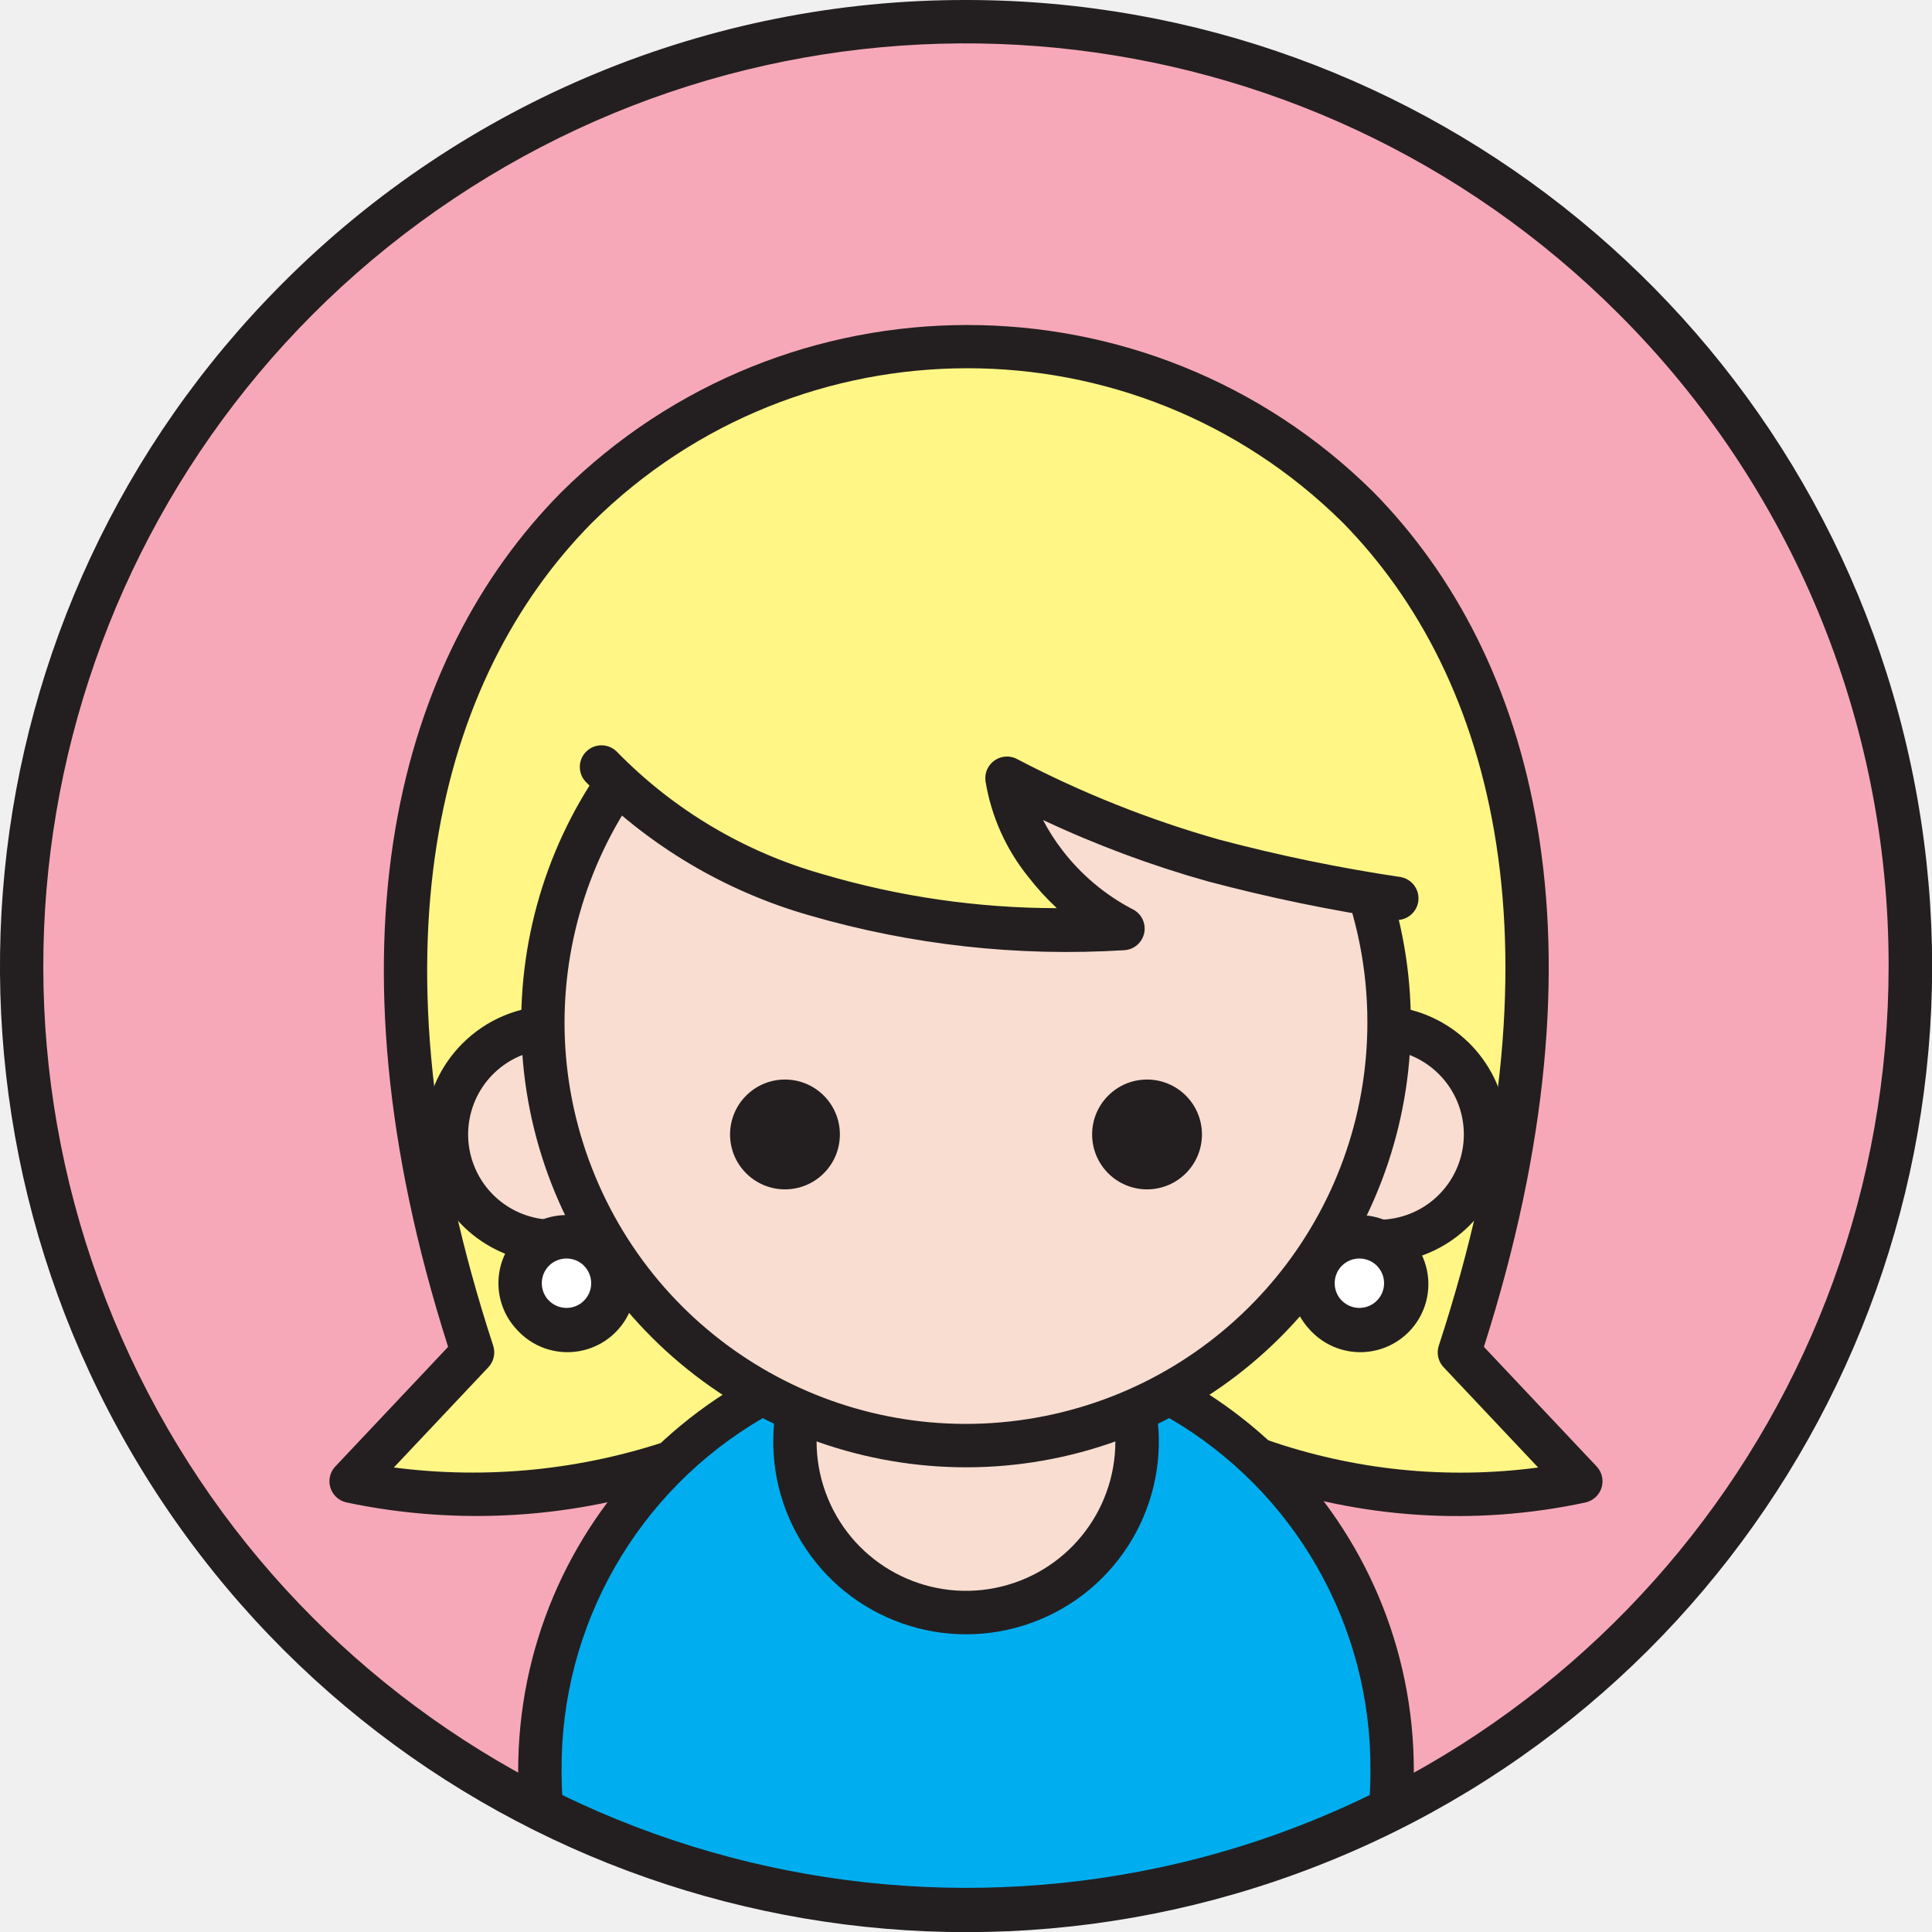
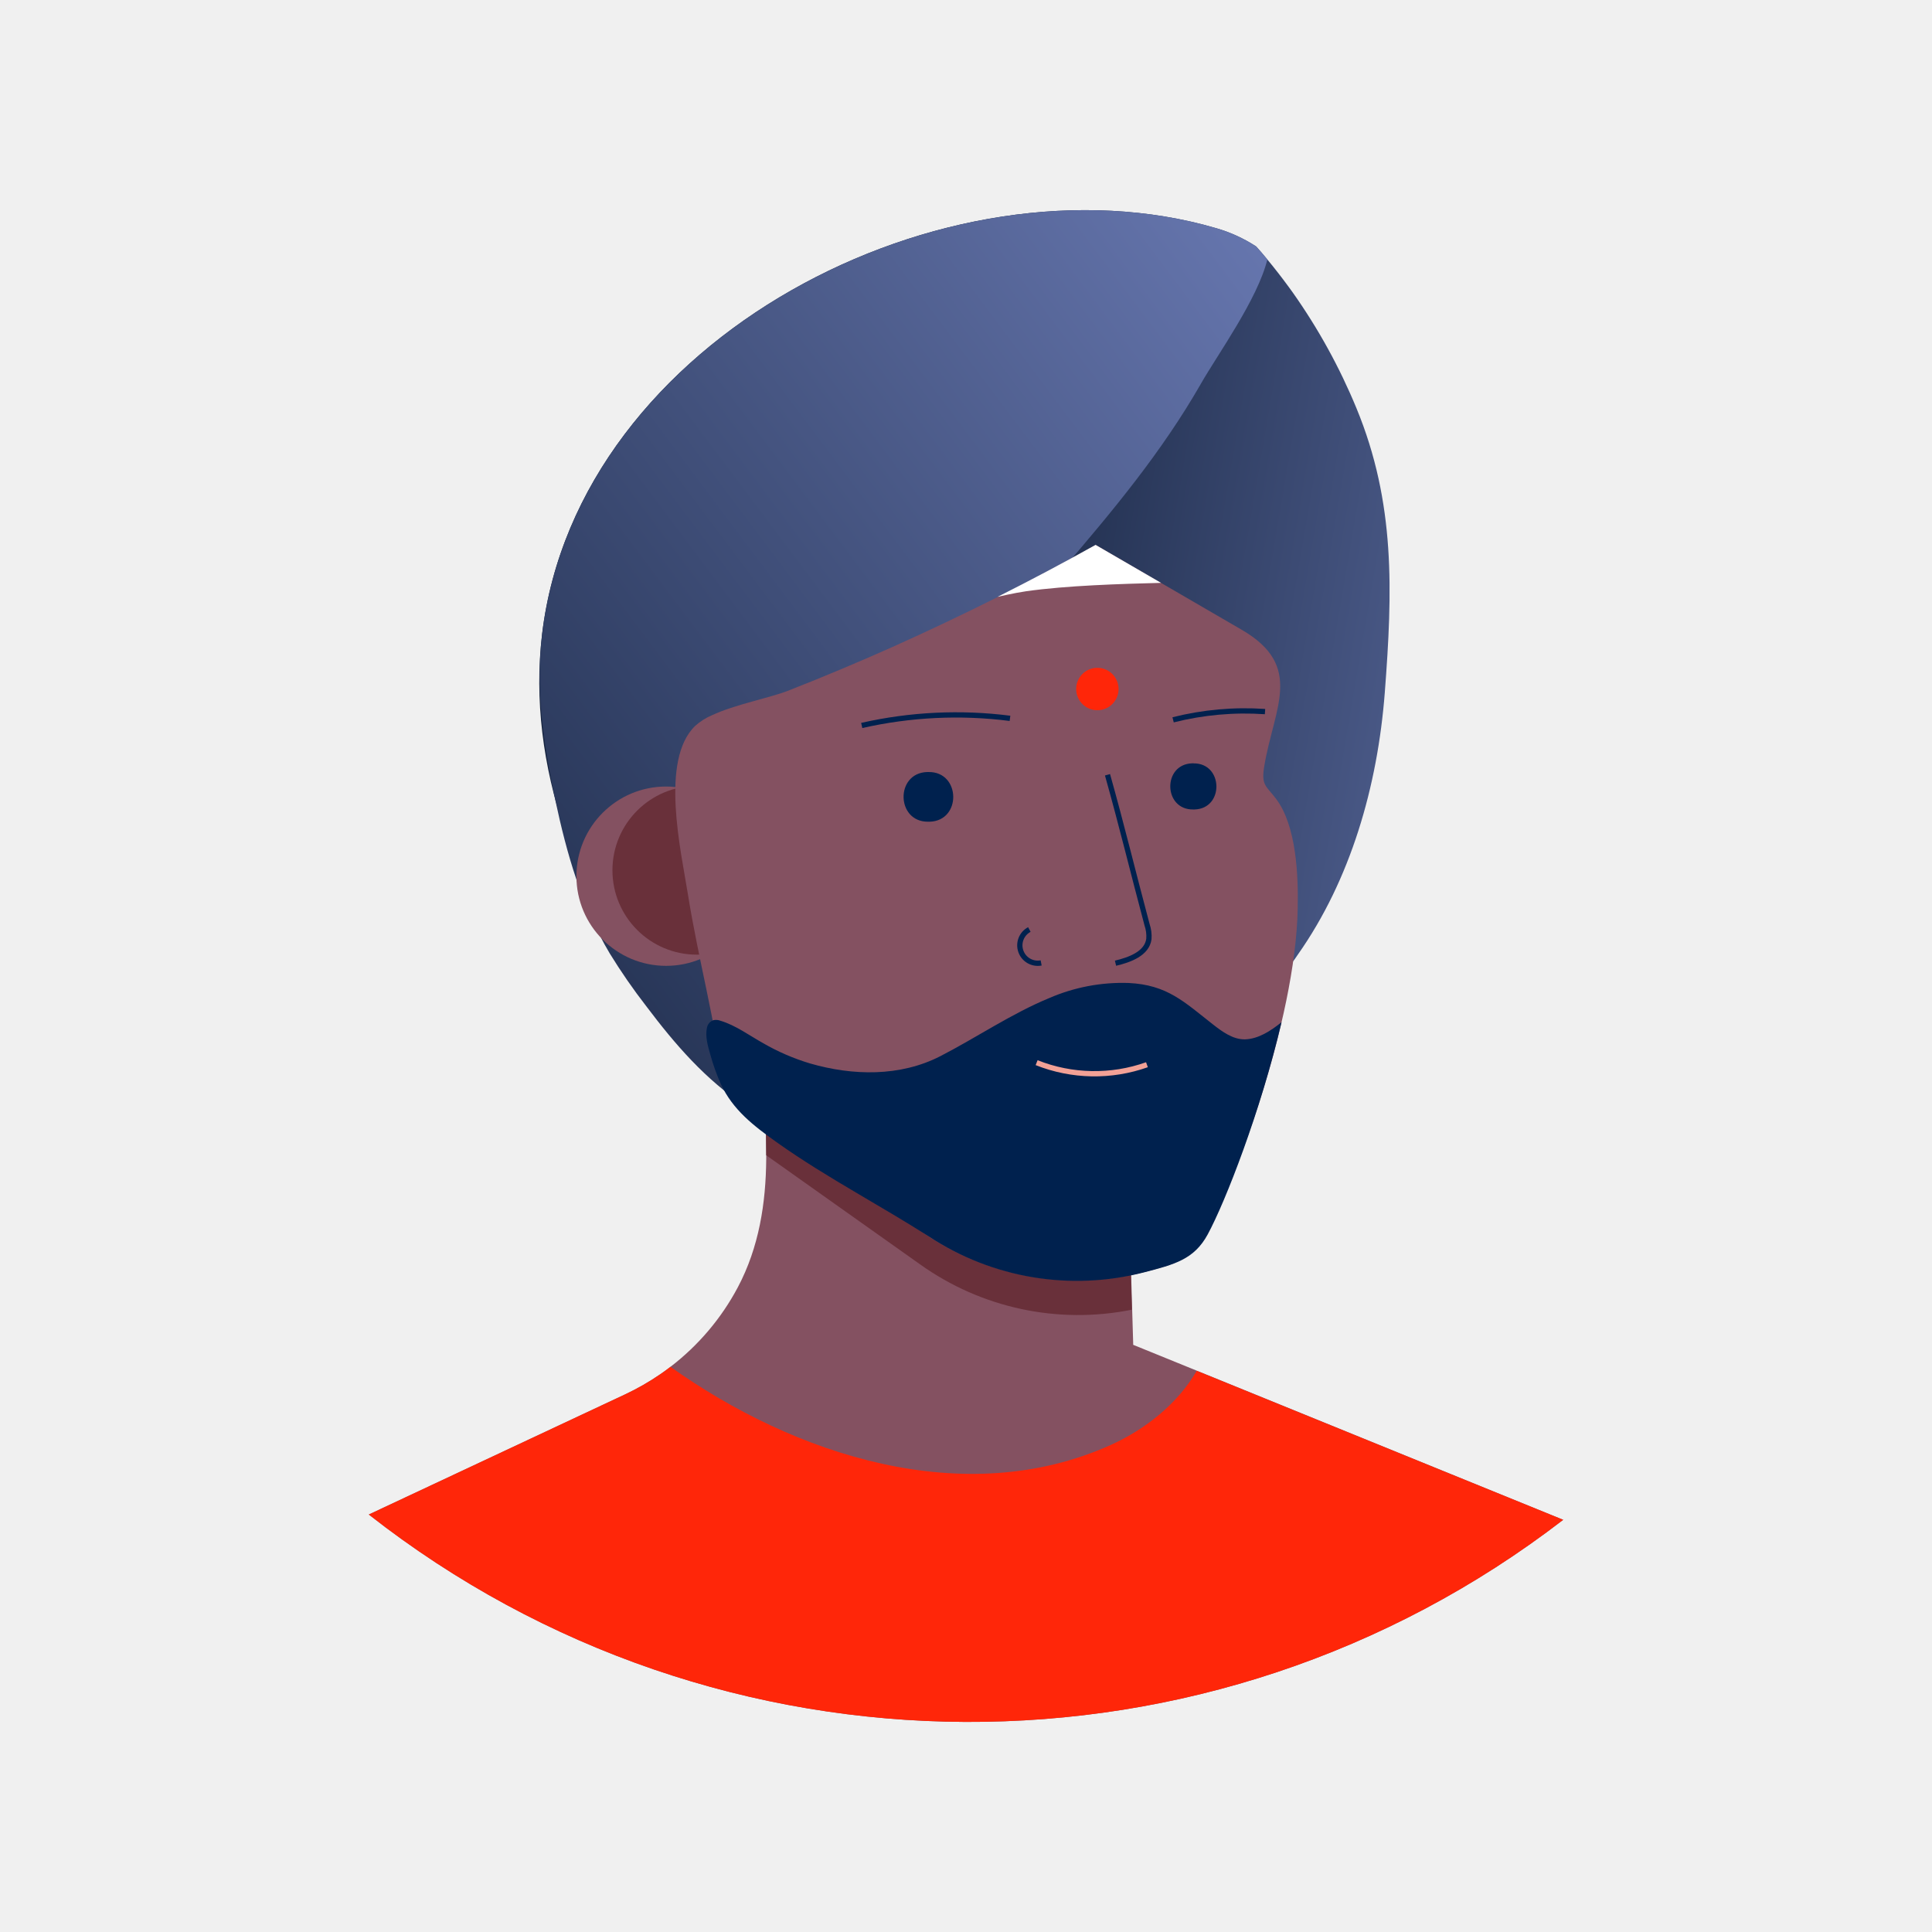
- <svg xmlns="http://www.w3.org/2000/svg" width="800px" height="800px" viewBox="0 0 89.048 89.048">
+ <svg xmlns="http://www.w3.org/2000/svg" xmlns:xlink="http://www.w3.org/1999/xlink" width="800px" height="800px" viewBox="0 0 366.34 366.34" id="Layer_1" data-name="Layer 1">
  <defs>
-     <style>.a{fill:#f7a8b8;}.b{fill:#231f20;}.b,.c,.d,.f,.g{fill-rule:evenodd;}.c{fill:#fff685;}.d{fill:#00aeef;}.e,.f{fill:#f9ddd1;}.g{fill:#ffffff;}</style>
+     <style>.cls-1{fill:url(#linear-gradient);}.cls-2{fill:url(#linear-gradient-2);}.cls-3{fill:#845161;}.cls-4{fill:#69303a;}.cls-5,.cls-9{fill:none;stroke-miterlimit:10;}.cls-5{stroke:#00214e;}.cls-6{fill:#ff2609;}.cls-7{fill:#ffffff;}.cls-8{fill:#00214e;}.cls-9{stroke:#f2a196;}</style>
+     <linearGradient id="linear-gradient" x1="271.65" y1="101.91" x2="417.78" y2="129.84" gradientTransform="matrix(1, -0.02, 0.02, 1, -101.09, 27.27)" gradientUnits="userSpaceOnUse">
+       <stop offset="0" stop-color="#16243f" />
+       <stop offset="1" stop-color="#6878b1" />
+     </linearGradient>
+     <linearGradient id="linear-gradient-2" x1="60.16" y1="198.42" x2="253.42" y2="53.37" gradientTransform="matrix(1, 0, 0, 1, 0, 0)" xlink:href="#linear-gradient" />
  </defs>
-   <circle class="a" cx="44.524" cy="44.524" r="43.524" />
-   <path class="b" d="M44.524,0a44.525,44.525,0,1,1-31.483,13.041A44.386,44.386,0,0,1,44.524,0Zm30.069,14.455A42.524,42.524,0,1,0,87.048,44.524,42.392,42.392,0,0,0,74.593,14.455Z" />
-   <path class="c" d="M44.777,61.062C36.61,65.667,26.388,70.691,16.183,68.274l5.601-5.94C1.598.67,87.546.379,67.264,62.334l5.601,5.94C62.66,70.691,52.943,65.667,44.777,61.062Z" />
-   <path class="b" d="M44.776,62.203a71.69,71.69,0,0,1-13.235,6.051,29.106,29.106,0,0,1-15.588.992,1,1,0,0,1-.45-1.705l5.151-5.463c-5.946-18.647-2.291-31.798,5.21-39.384a26.587,26.587,0,0,1,37.43-.023c7.456,7.574,11.062,20.717,5.101,39.407L73.591,67.59a.998.998,0,0,1-.497,1.655l.001.002a28.115,28.115,0,0,1-15.344-.996,72.715,72.715,0,0,1-12.975-6.047ZM30.948,66.348a71.476,71.476,0,0,0,13.341-6.153.995.995,0,0,1,.977,0A73.007,73.007,0,0,0,58.361,66.352a27.091,27.091,0,0,0,12.534,1.287L66.564,63.046a.999.999,0,0,1-.249-1.02C72.259,43.867,68.927,31.237,61.872,24.07a24.588,24.588,0,0,0-34.586.023c-7.101,7.182-10.482,19.82-4.553,37.932l-.001,0a.997.997,0,0,1-.222.992l-4.357,4.621A28.262,28.262,0,0,0,30.948,66.348Z" />
-   <path class="d" d="M64.085,83.377a43.573,43.573,0,0,1-39.122,0c-.052-.581-.08-1.168-.08-1.762a19.641,19.641,0,0,1,39.281,0C64.165,82.209,64.137,82.796,64.085,83.377Z" />
-   <path class="b" d="M64.534,84.268a44.468,44.468,0,0,1-40.021,0,.997.997,0,0,1-.548-.866c-.026-.299-.046-.586-.058-.858-.016-.35-.024-.662-.024-.929a20.641,20.641,0,0,1,41.282,0c0,.267-.009.579-.024.929-.013.29-.035.598-.063.919a.995.995,0,0,1-.544.803l.001.002ZM54.36,85.87a42.225,42.225,0,0,0,8.774-3.135l.015-.277c.01-.236.016-.516.016-.843a18.641,18.641,0,1,0-37.281,0c0,.327.006.607.017.843l.014.277A42.685,42.685,0,0,0,54.36,85.87Z" />
-   <circle class="e" cx="44.524" cy="66.439" r="7.885" transform="translate(-28.189 99.7458) rotate(-80.7825)" />
-   <path class="b" d="M44.524,57.554a8.886,8.886,0,1,1-6.282,2.603,8.856,8.856,0,0,1,6.282-2.603Zm4.868,4.016a6.885,6.885,0,1,0,2.016,4.868A6.863,6.863,0,0,0,49.392,61.571Z" />
-   <path class="f" d="M63.539,47.357a4.931,4.931,0,1,1-4.931,4.931A4.931,4.931,0,0,1,63.539,47.357Z" />
-   <path class="b" d="M63.539,46.357a5.931,5.931,0,1,1-4.194,1.737,5.913,5.913,0,0,1,4.194-1.737Zm2.78,3.151a3.932,3.932,0,1,0,1.151,2.78A3.92,3.92,0,0,0,66.319,49.508Z" />
-   <path class="f" d="M25.51,47.357a4.931,4.931,0,1,1-4.931,4.931A4.931,4.931,0,0,1,25.51,47.357Z" />
-   <path class="b" d="M25.51,46.357a5.932,5.932,0,1,1-4.194,1.737A5.913,5.913,0,0,1,25.51,46.357Zm2.78,3.151a3.932,3.932,0,1,0,1.151,2.78A3.92,3.92,0,0,0,28.29,49.508Z" />
-   <circle class="e" cx="44.524" cy="47.126" r="19.5" />
-   <path class="b" d="M44.524,26.626A20.501,20.501,0,1,1,30.029,32.63a20.437,20.437,0,0,1,14.496-6.005Zm13.082,7.419A18.501,18.501,0,1,0,63.024,47.126,18.443,18.443,0,0,0,57.606,34.044Z" />
-   <path class="c" d="M32.548,25.762,25.843,32.921l2.536,2.991c5.473,4.862,13.56,6.86,23.383,6.888a9.998,9.998,0,0,1-5.35-6.931c7.159,3.68,11.873,4.496,17.594,5.444l3.108.386L57.38,25.762l-11.963-4.35Z" />
-   <path class="b" d="M36.18,49.757a2.531,2.531,0,1,1-2.531,2.531A2.531,2.531,0,0,1,36.18,49.757Z" />
-   <path class="b" d="M52.868,49.757a2.531,2.531,0,1,1-2.531,2.531A2.531,2.531,0,0,1,52.868,49.757Z" />
-   <path class="b" d="M26.992,36.03a.998.998,0,1,1,1.461-1.36,21.369,21.369,0,0,0,9.466,5.621,38.173,38.173,0,0,0,10.792,1.567,11.944,11.944,0,0,1-1.318-1.445,9.423,9.423,0,0,1-1.973-4.428.999.999,0,0,1,1.493-.981,48.71,48.71,0,0,0,9.289,3.697,76.557,76.557,0,0,0,8.34,1.721.997.997,0,0,1-.32,1.969A78.269,78.269,0,0,1,55.67,40.623a48.942,48.942,0,0,1-7.595-2.828,9.158,9.158,0,0,0,.896,1.4,9.79,9.79,0,0,0,3.2,2.696.997.997,0,0,1-.362,1.905A42.494,42.494,0,0,1,37.333,42.198,23.345,23.345,0,0,1,26.992,36.03Z" />
-   <path class="g" d="M26.111,57.006a2.138,2.138,0,1,1-2.138,2.138A2.138,2.138,0,0,1,26.111,57.006Z" />
-   <path class="b" d="M26.111,56.006a3.129,3.129,0,0,1,2.217.921l.002-.002a3.138,3.138,0,1,1-4.437,4.437c-.022-.021-.042-.044-.061-.067a3.127,3.127,0,0,1,.061-4.367l.002-.002.002-.002.002-.002a3.126,3.126,0,0,1,2.213-.918Zm.805,2.33a1.147,1.147,0,0,0-1.61,0l-.004.004a1.147,1.147,0,0,0-.034,1.574l.038.036a1.138,1.138,0,1,0,1.61-1.609l.002-.002Z" />
-   <path class="g" d="M62.655,57.006a2.138,2.138,0,1,1-2.138,2.138A2.139,2.139,0,0,1,62.655,57.006Z" />
-   <path class="b" d="M62.655,56.006a3.129,3.129,0,0,1,2.217.921l.002-.002a3.138,3.138,0,1,1-4.437,4.437c-.021-.021-.042-.044-.061-.067a3.127,3.127,0,0,1,.061-4.367l.002-.002.002-.002.002-.002a3.126,3.126,0,0,1,2.213-.918Zm.805,2.33a1.147,1.147,0,0,0-1.609,0l-.004.004a1.147,1.147,0,0,0-.034,1.574l.038.036A1.138,1.138,0,0,0,63.46,58.339l.002-.002Z" />
+   <path class="cls-1" d="M262.58,131.33c-1.37,17.78-6.49,35.49-16.48,49.67a26.21,26.21,0,0,1-5.82,6.31c-4,.08-9.63,4.05-14.21,4.49-3.45.34-7.12-.61-10.46-.06-10.42,1.69-21.47,9.34-31,13.85-6.43,3-13,6.12-20.11,6.72-8.6.71-16.7-2.31-23.88-7.2a73.62,73.62,0,0,1-15.9-15.27c-15.07-19.11-24.92-44.64-21.93-69.63C109.53,64,179.5,28.27,230.66,43.28a28,28,0,0,1,7.54,3.46c.72.8,1.43,1.63,2.11,2.46,1.42,1.71,2.78,3.47,4.1,5.27l.68.94a111.69,111.69,0,0,1,12.12,22C264.62,95.38,264.05,112.11,262.58,131.33Z" />
+   <path class="cls-2" d="M240.31,49.2c-1.83,7.51-9.46,18.06-12.59,23.55-14.75,25.79-37.44,45-53.3,69.26-1.13,1.73-2.11,3.55-3.12,5.35-5.2,9.21-10.21,18.54-15.19,27.88q-4.46,8.37-8.83,16.78c-1.15,2.24-2.87,4.32-3.12,6.83a62.23,62.23,0,0,0-.5,7.21,10.2,10.2,0,0,0,.55,2.88c.11.34.8,2.52,1.19,2.54a8.27,8.27,0,0,1-4-1.69c-7.69-5.13-13.37-11.72-18.86-19a112.1,112.1,0,0,1-6.92-10c-5.31-8.91-8.18-19-10.32-29.06-2.23-10.5-3.79-20.76-2.5-31.51C109.53,64,179.5,28.27,230.66,43.28a28,28,0,0,1,7.54,3.46C238.92,47.54,239.63,48.37,240.31,49.2Z" />
+   <circle class="cls-3" cx="126.3" cy="166.14" r="17" />
+   <circle class="cls-4" cx="132.13" cy="165.02" r="16" />
+   <path class="cls-3" d="M296.41,288.18a184.56,184.56,0,0,1-226.48-1l48.66-22.81a46.83,46.83,0,0,0,6.65-3.82c.64-.44,1.28-.9,1.89-1.38a46.35,46.35,0,0,0,12.78-15.09c4-7.55,5.32-15.89,5.38-24.39v-.62c0-4.75-.23-9.51-.33-14.27,0-.76,0-1.52,0-2.28q-.06-4.75-.1-9.51l2,1,5.2,2.69,2.41.41,27.88,4.74,3.79.65,27.33,4.65.94,32,.27,9.21.19,6.33V255l12.1,4.92Z" />
+   <path class="cls-4" d="M214.62,248.34a51.59,51.59,0,0,1-40.18-8.61l-29.15-20.67c0-4.75-.23-9.51-.33-14.27,10.57,5.35,23.21,7.27,33.35,2,2.6-1.33,5.18-2.83,7.77-4.32l27.33,4.65.94,32Z" />
+   <path class="cls-3" d="M246.07,172.2c-.39,21.74-12.34,52.75-17.28,61.87-2.55,4.72-6.25,5.7-12.09,7.2a51.43,51.43,0,0,1-42.46-8.09l-37-26.82c-1.56-12.66-4.81-24.32-6.82-36.91-1.29-8.1-5.32-25.36,1.41-31.82a11.42,11.42,0,0,1,3.15-2c4.41-2.07,10.95-3.27,14.57-4.7q10-3.93,19.81-8.31,10-4.49,19.84-9.42,9.41-4.73,18.58-9.85l9.79,5.68q8.94,5.19,17.87,10.38c11.91,6.91,6.11,14.8,4.28,25.92-.6,3.61.35,3.65,2.26,6.16C245.84,156.64,246.19,166,246.07,172.2Z" />
+   <path class="cls-5" d="M163.4,137.56a80.77,80.77,0,0,1,28.11-1.35" />
+   <path class="cls-5" d="M222.44,136.49a55.62,55.62,0,0,1,17.43-1.56" />
+   <path class="cls-6" d="M296.41,288.18a184.56,184.56,0,0,1-226.48-1l48.66-22.81a46.83,46.83,0,0,0,6.65-3.82c.64-.44,1.28-.9,1.89-1.38,23.55,16.76,55.69,27.33,83.49,14.82,6.62-3,12.7-7.84,16.3-14.06Z" />
+   <path class="cls-5" d="M195.18,176.25a3.4,3.4,0,0,0,2.24,6.34" />
+   <path class="cls-5" d="M210,146.91c2.68,9.5,4.94,18.86,7.5,28.43a6.8,6.8,0,0,1,.35,2.71c-.37,2.76-3.62,3.95-6.33,4.59" />
+   <circle class="cls-6" cx="208.08" cy="130.65" r="4.02" />
+   <path class="cls-7" d="M220.15,110.52c-7.73.2-17.89.5-25.58,1.59-2.22.32-5.41,1.06-5.41,1.06q9.41-4.73,18.58-9.85Z" />
+   <path class="cls-8" d="M243,193.83c-4,17-10.58,33.91-14,40.24-2.56,4.72-6.26,5.69-12.1,7.2a51,51,0,0,1-40.69-6.76c-4.51-2.88-9.13-5.56-13.73-8.28-5.19-3.06-10.35-6.18-15.25-9.67-4.27-3.05-8.27-6.09-10.54-11a39.17,39.17,0,0,1-2-5.59c-.46-1.59-1-3.43-.64-5.1a1.88,1.88,0,0,1,1.23-1.43,2.36,2.36,0,0,1,1.36.12c2.87.86,5.49,2.81,8.09,4.26a41.79,41.79,0,0,0,8.88,3.83c8.08,2.34,17.08,2.54,24.71-1.39,6.82-3.51,13.48-8.06,20.61-11A34.88,34.88,0,0,1,214,186.39c7.35.35,10.55,3.6,16,7.86,1.79,1.4,3.79,2.86,6.06,2.83C238.6,197,240.88,195.52,243,193.83Z" />
+   <path class="cls-9" d="M196.56,201.5a29.73,29.73,0,0,0,20.92.39" />
+   <path class="cls-8" d="M176.08,146.39c6.1-.07,6.29,9.25.19,9.42H176c-6.1.07-6.28-9.25-.18-9.42h.27Z" />
+   <path class="cls-8" d="M226.32,144.75c5.66-.06,5.83,8.59.17,8.74h-.25c-5.67.06-5.83-8.59-.17-8.75h.25Z" />
</svg>
